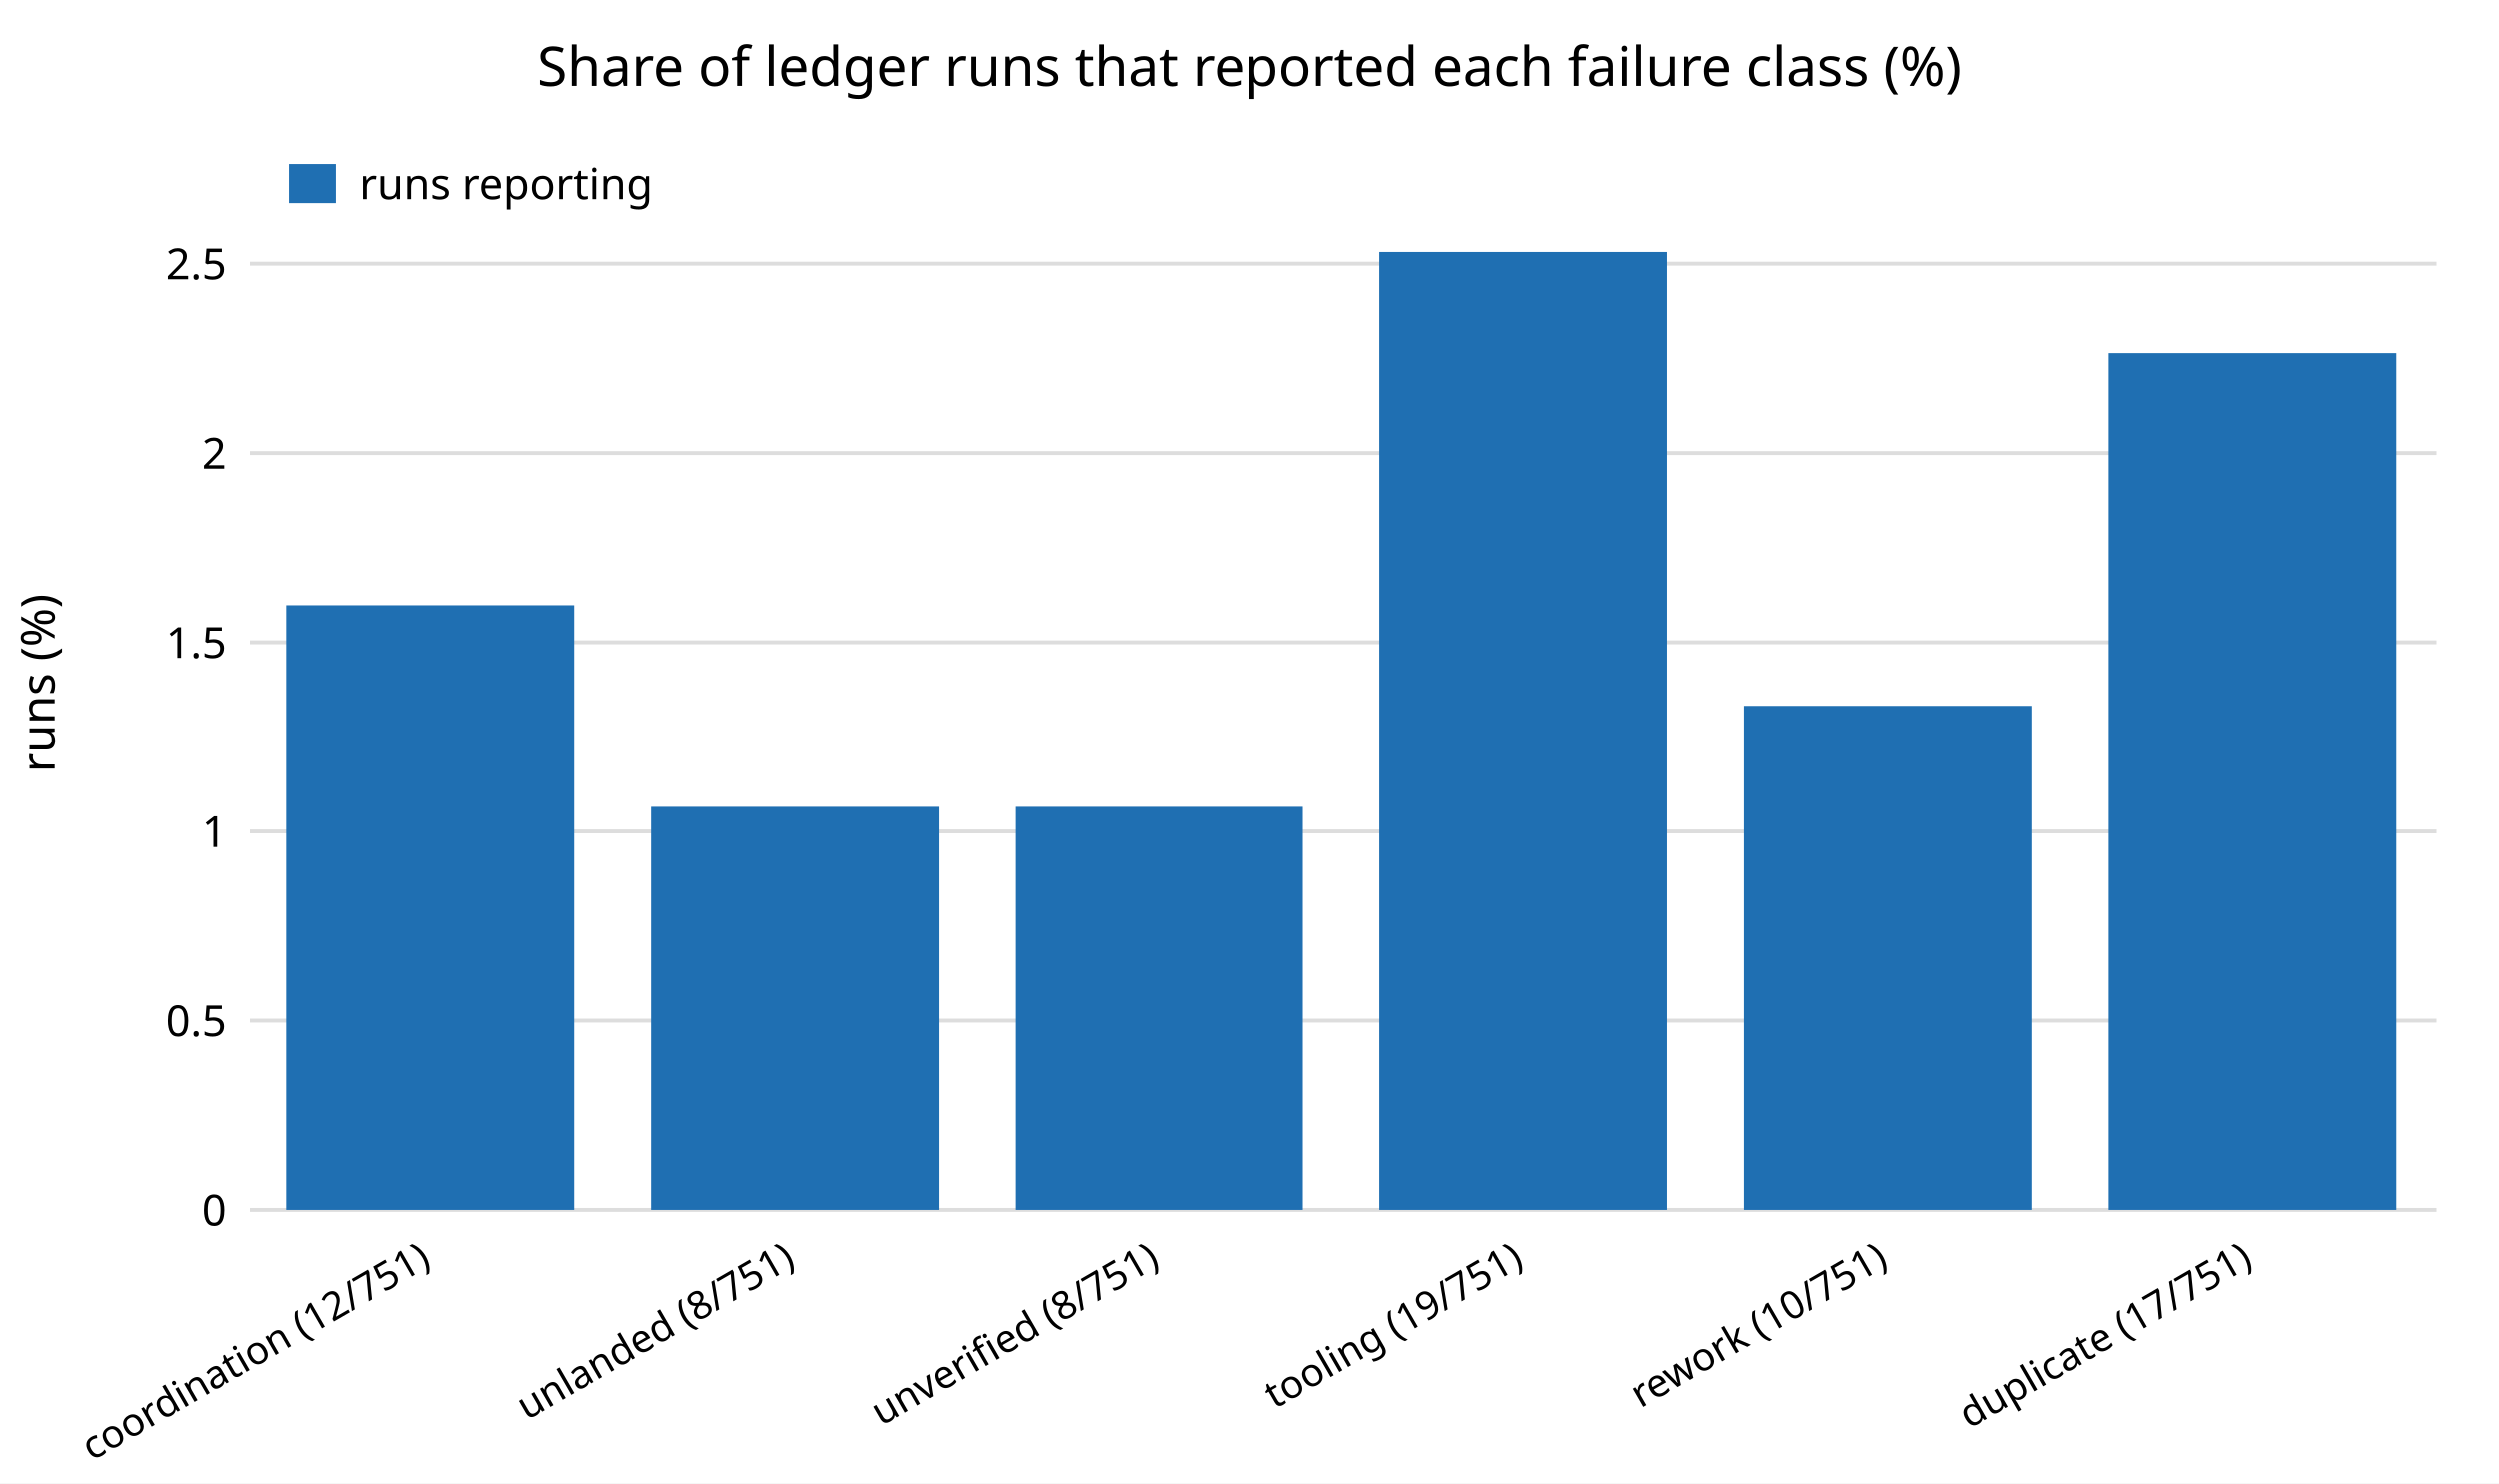
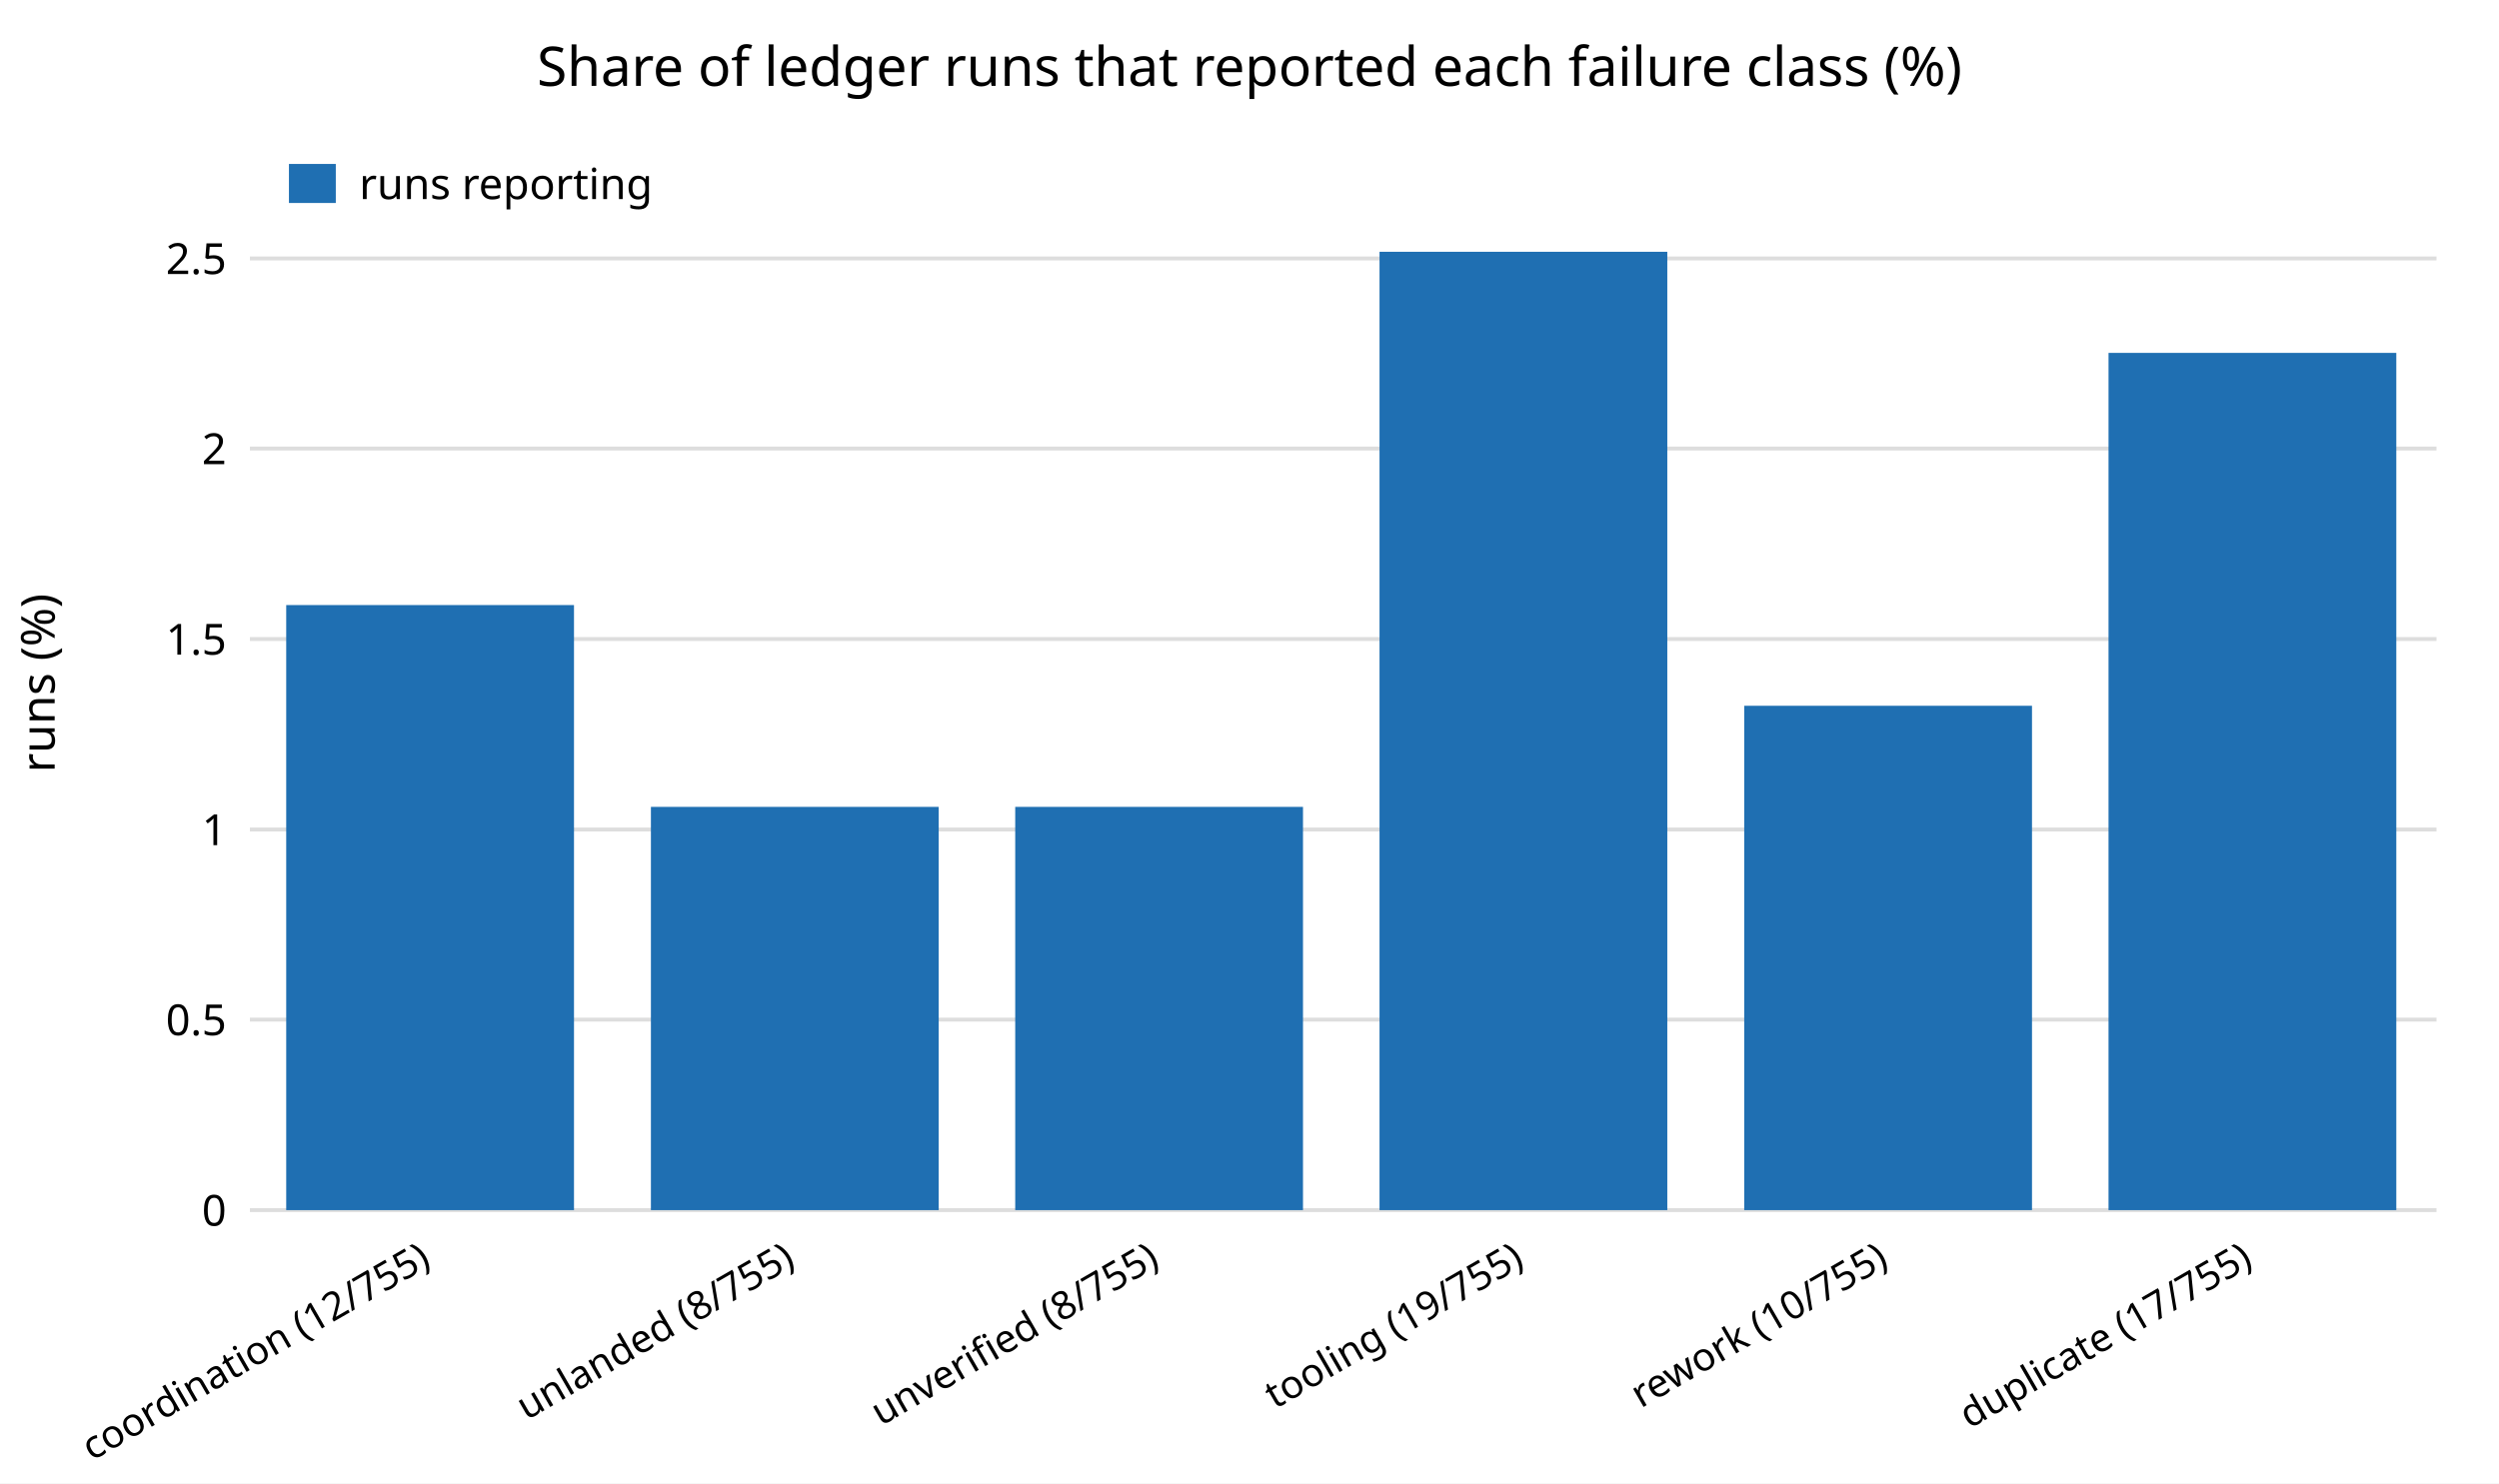
<svg xmlns="http://www.w3.org/2000/svg" viewBox="0 0 640 380" role="img" aria-label="Share of run-ledger rows whose error notes match each failure class">
  <rect width="640" height="380" fill="#fff" />
  <text x="320.0" y="22" text-anchor="middle" font-family="sans-serif" font-size="14">Share of ledger runs that reported each failure class (%)</text>
  <line x1="64" x2="624" y1="310.0" y2="310.0" stroke="#ddd" />
  <text x="58" y="314.0" text-anchor="end" font-family="sans-serif" font-size="11">0</text>
-   <line x1="64" x2="624" y1="261.5" y2="261.5" stroke="#ddd" />
-   <text x="58" y="265.5" text-anchor="end" font-family="sans-serif" font-size="11">0.5</text>
-   <line x1="64" x2="624" y1="213.0" y2="213.0" stroke="#ddd" />
-   <text x="58" y="217.0" text-anchor="end" font-family="sans-serif" font-size="11">1</text>
-   <line x1="64" x2="624" y1="164.5" y2="164.5" stroke="#ddd" />
-   <text x="58" y="168.5" text-anchor="end" font-family="sans-serif" font-size="11">1.5</text>
-   <line x1="64" x2="624" y1="116.0" y2="116.0" stroke="#ddd" />
-   <text x="58" y="120.0" text-anchor="end" font-family="sans-serif" font-size="11">2</text>
-   <line x1="64" x2="624" y1="67.5" y2="67.5" stroke="#ddd" />
-   <text x="58" y="71.5" text-anchor="end" font-family="sans-serif" font-size="11">2.5</text>
+   <line x1="64" x2="624" y1="261.2" y2="261.2" stroke="#ddd" />
+   <text x="58" y="265.2" text-anchor="end" font-family="sans-serif" font-size="11">0.5</text>
+   <line x1="64" x2="624" y1="212.5" y2="212.5" stroke="#ddd" />
+   <text x="58" y="216.5" text-anchor="end" font-family="sans-serif" font-size="11">1</text>
+   <line x1="64" x2="624" y1="163.7" y2="163.7" stroke="#ddd" />
+   <text x="58" y="167.7" text-anchor="end" font-family="sans-serif" font-size="11">1.5</text>
+   <line x1="64" x2="624" y1="114.9" y2="114.9" stroke="#ddd" />
+   <text x="58" y="118.9" text-anchor="end" font-family="sans-serif" font-size="11">2</text>
+   <line x1="64" x2="624" y1="66.2" y2="66.2" stroke="#ddd" />
+   <text x="58" y="70.2" text-anchor="end" font-family="sans-serif" font-size="11">2.5</text>
  <text x="14" y="175.0" text-anchor="middle" font-family="sans-serif" font-size="12" transform="rotate(-90 14 175.0)">runs (%)</text>
-   <text x="110.7" y="324" text-anchor="end" font-family="sans-serif" font-size="10" transform="rotate(-30 110.7 324)">coordination (12/751)</text>
+   <text x="110.7" y="324" text-anchor="end" font-family="sans-serif" font-size="10" transform="rotate(-30 110.7 324)">coordination (12/755)</text>
  <rect x="73.3" y="155.0" width="73.7" height="155.0" fill="#1f6fb2" />
-   <text x="204.0" y="324" text-anchor="end" font-family="sans-serif" font-size="10" transform="rotate(-30 204.0 324)">unlanded (8/751)</text>
+   <text x="204.0" y="324" text-anchor="end" font-family="sans-serif" font-size="10" transform="rotate(-30 204.0 324)">unlanded (8/755)</text>
  <rect x="166.7" y="206.7" width="73.7" height="103.3" fill="#1f6fb2" />
-   <text x="297.3" y="324" text-anchor="end" font-family="sans-serif" font-size="10" transform="rotate(-30 297.3 324)">unverified (8/751)</text>
+   <text x="297.3" y="324" text-anchor="end" font-family="sans-serif" font-size="10" transform="rotate(-30 297.3 324)">unverified (8/755)</text>
  <rect x="260.0" y="206.7" width="73.7" height="103.3" fill="#1f6fb2" />
-   <text x="390.7" y="324" text-anchor="end" font-family="sans-serif" font-size="10" transform="rotate(-30 390.7 324)">tooling (19/751)</text>
+   <text x="390.7" y="324" text-anchor="end" font-family="sans-serif" font-size="10" transform="rotate(-30 390.7 324)">tooling (19/755)</text>
  <rect x="353.3" y="64.5" width="73.7" height="245.5" fill="#1f6fb2" />
-   <text x="484.0" y="324" text-anchor="end" font-family="sans-serif" font-size="10" transform="rotate(-30 484.0 324)">rework (10/751)</text>
+   <text x="484.0" y="324" text-anchor="end" font-family="sans-serif" font-size="10" transform="rotate(-30 484.0 324)">rework (10/755)</text>
  <rect x="446.7" y="180.8" width="73.7" height="129.2" fill="#1f6fb2" />
-   <text x="577.3" y="324" text-anchor="end" font-family="sans-serif" font-size="10" transform="rotate(-30 577.3 324)">duplicate (17/751)</text>
+   <text x="577.3" y="324" text-anchor="end" font-family="sans-serif" font-size="10" transform="rotate(-30 577.3 324)">duplicate (17/755)</text>
  <rect x="540.0" y="90.4" width="73.7" height="219.6" fill="#1f6fb2" />
  <rect x="74" y="42" width="12" height="10" fill="#1f6fb2" />
  <text x="92" y="51" font-family="sans-serif" font-size="11">runs reporting</text>
</svg>
